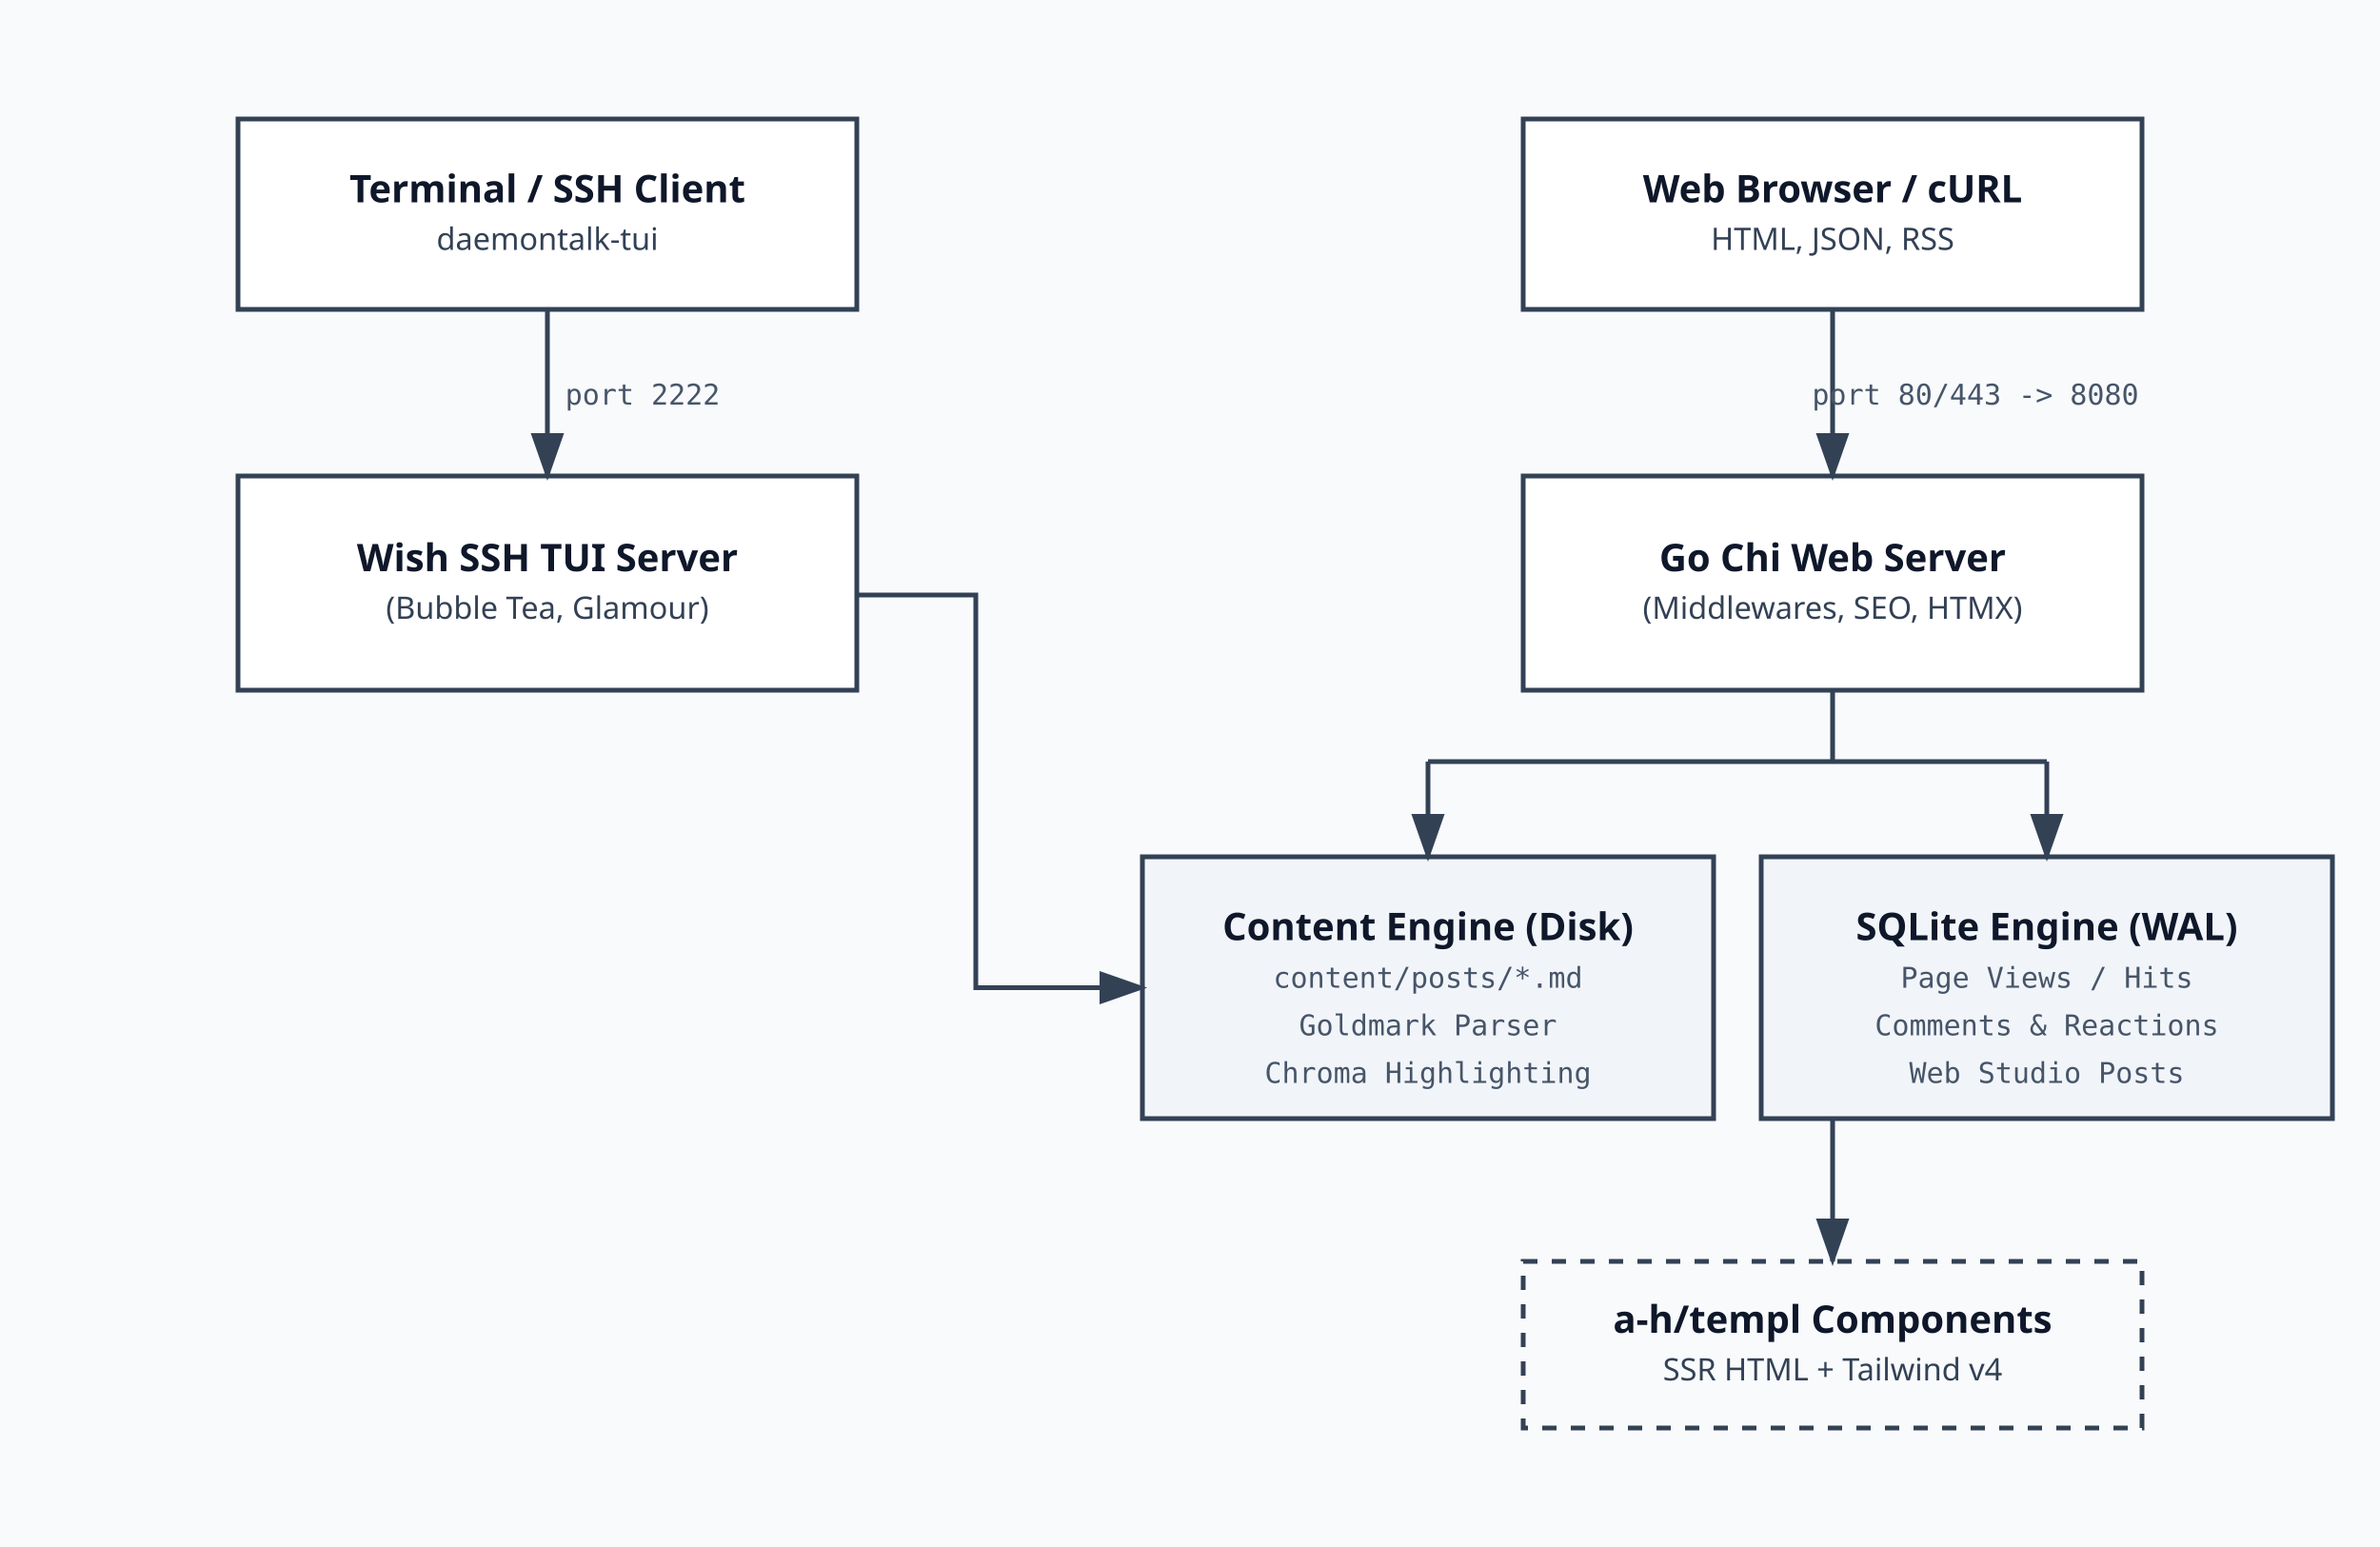
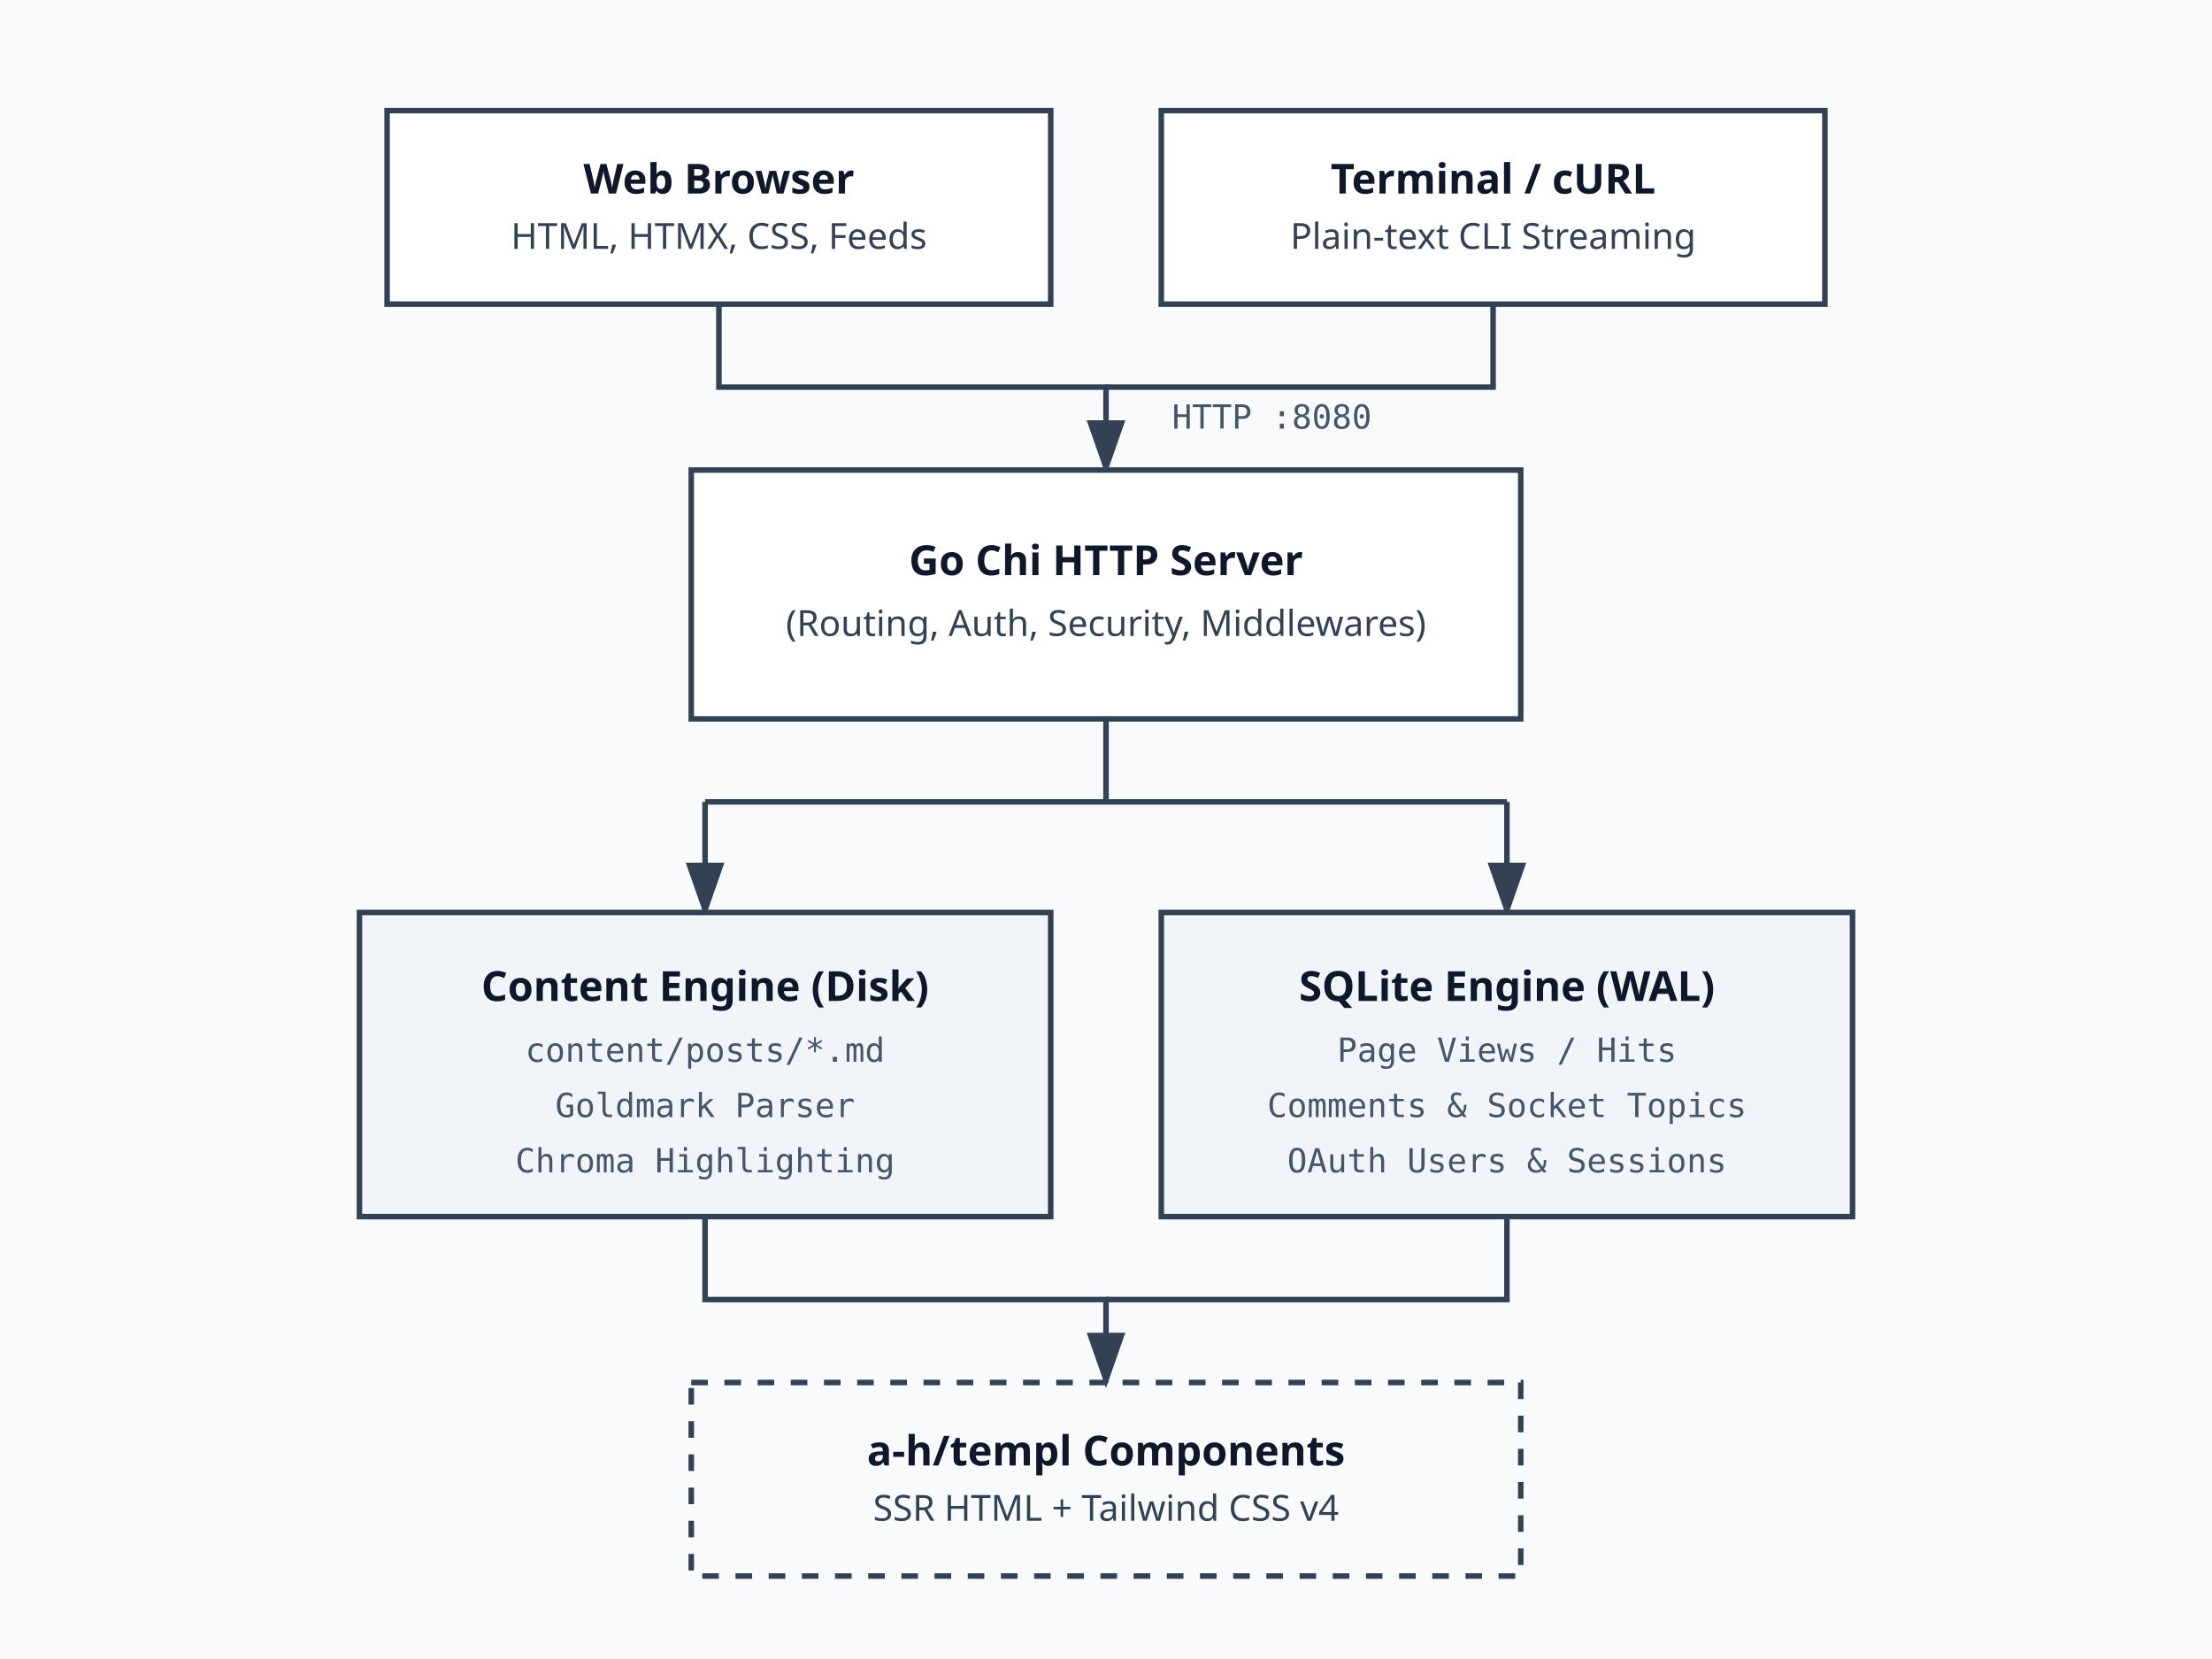
- <svg xmlns="http://www.w3.org/2000/svg" viewBox="0 0 1000 650" width="100%" height="100%">
+ <svg xmlns="http://www.w3.org/2000/svg" viewBox="0 0 800 600" width="100%" height="100%">
  <defs>
    <style>
      .box { fill: #ffffff; stroke: #334155; stroke-width: 2; }
      .box-light { fill: #f1f5f9; stroke: #334155; stroke-width: 2; }
      .box-dashed { fill: transparent; stroke: #334155; stroke-width: 2; stroke-dasharray: 6 6; }
-       .text-title { font-family: ui-sans-serif, system-ui, sans-serif; font-size: 16px; font-weight: bold; fill: #0f172a; text-anchor: middle; }
+       .text-title { font-family: ui-sans-serif, system-ui, sans-serif; font-size: 15px; font-weight: bold; fill: #0f172a; text-anchor: middle; }
      .text-sub { font-family: ui-sans-serif, system-ui, sans-serif; font-size: 13px; fill: #334155; text-anchor: middle; }
      .text-sm { font-family: ui-monospace, SFMono-Regular, monospace; font-size: 12px; fill: #475569; text-anchor: middle; }
      .line { stroke: #334155; stroke-width: 2; fill: none; }
      .arrow { fill: #334155; }
      .bg { fill: #f8fafc; }
    </style>
    <marker id="arrowhead" markerWidth="10" markerHeight="7" refX="9" refY="3.5" orient="auto">
      <polygon points="0 0, 10 3.5, 0 7" class="arrow" />
    </marker>
-     <marker id="arrowhead-rev" markerWidth="10" markerHeight="7" refX="1" refY="3.5" orient="auto">
-       <polygon points="10 0, 0 3.5, 10 7" class="arrow" />
-     </marker>
  </defs>
  <rect width="100%" height="100%" class="bg" />
-   <g transform="translate(100, 50)">
-     <rect width="260" height="80" class="box" />
-     <text x="130" y="35" class="text-title">Terminal / SSH Client</text>
-     <text x="130" y="55" class="text-sub">daemontalk-tui</text>
+   <g transform="translate(140, 40)">
+     <rect width="240" height="70" class="box" />
+     <text x="120" y="30" class="text-title">Web Browser</text>
+     <text x="120" y="50" class="text-sub">HTML, HTMX, CSS, Feeds</text>
  </g>
-   <g transform="translate(640, 50)">
-     <rect width="260" height="80" class="box" />
-     <text x="130" y="35" class="text-title">Web Browser / cURL</text>
-     <text x="130" y="55" class="text-sub">HTML, JSON, RSS</text>
+   <g transform="translate(420, 40)">
+     <rect width="240" height="70" class="box" />
+     <text x="120" y="30" class="text-title">Terminal / cURL</text>
+     <text x="120" y="50" class="text-sub">Plain-text CLI Streaming</text>
  </g>
-   <g transform="translate(100, 200)">
-     <rect width="260" height="90" class="box" />
-     <text x="130" y="40" class="text-title">Wish SSH TUI Server</text>
-     <text x="130" y="60" class="text-sub">(Bubble Tea, Glamour)</text>
+   <path d="M 260 110 L 260 140 L 400 140 L 400 170" class="line" marker-end="url(#arrowhead)" />
+   <path d="M 540 110 L 540 140 L 400 140" class="line" />
+   <text x="460" y="155" class="text-sm">HTTP :8080</text>
+   <g transform="translate(250, 170)">
+     <rect width="300" height="90" class="box" />
+     <text x="150" y="38" class="text-title">Go Chi HTTP Server</text>
+     <text x="150" y="60" class="text-sub">(Routing, Auth, Security, Middlewares)</text>
  </g>
-   <g transform="translate(640, 200)">
-     <rect width="260" height="90" class="box" />
-     <text x="130" y="40" class="text-title">Go Chi Web Server</text>
-     <text x="130" y="60" class="text-sub">(Middlewares, SEO, HTMX)</text>
+   <path d="M 400 260 L 400 290" class="line" />
+   <path d="M 255 290 L 545 290" class="line" />
+   <path d="M 255 290 L 255 330" class="line" marker-end="url(#arrowhead)" />
+   <path d="M 545 290 L 545 330" class="line" marker-end="url(#arrowhead)" />
+   <g transform="translate(130, 330)">
+     <rect width="250" height="110" class="box-light" />
+     <text x="125" y="32" class="text-title">Content Engine (Disk)</text>
+     <text x="125" y="54" class="text-sm">content/posts/*.md</text>
+     <text x="125" y="74" class="text-sm">Goldmark Parser</text>
+     <text x="125" y="94" class="text-sm">Chroma Highlighting</text>
  </g>
-   <g transform="translate(480, 360)">
-     <rect width="240" height="110" class="box-light" />
-     <text x="120" y="35" class="text-title">Content Engine (Disk)</text>
-     <text x="120" y="55" class="text-sm">content/posts/*.md</text>
-     <text x="120" y="75" class="text-sm">Goldmark Parser</text>
-     <text x="120" y="95" class="text-sm">Chroma Highlighting</text>
+   <g transform="translate(420, 330)">
+     <rect width="250" height="110" class="box-light" />
+     <text x="125" y="32" class="text-title">SQLite Engine (WAL)</text>
+     <text x="125" y="54" class="text-sm">Page Views / Hits</text>
+     <text x="125" y="74" class="text-sm">Comments &amp; Socket Topics</text>
+     <text x="125" y="94" class="text-sm">OAuth Users &amp; Sessions</text>
  </g>
-   <g transform="translate(740, 360)">
-     <rect width="240" height="110" class="box-light" />
-     <text x="120" y="35" class="text-title">SQLite Engine (WAL)</text>
-     <text x="120" y="55" class="text-sm">Page Views / Hits</text>
-     <text x="120" y="75" class="text-sm">Comments &amp; Reactions</text>
-     <text x="120" y="95" class="text-sm">Web Studio Posts</text>
+   <path d="M 255 440 L 255 470 L 400 470 L 400 500" class="line" marker-end="url(#arrowhead)" />
+   <path d="M 545 440 L 545 470 L 400 470" class="line" />
+   <g transform="translate(250, 500)">
+     <rect width="300" height="70" class="box-dashed" />
+     <text x="150" y="30" class="text-title">a-h/templ Components</text>
+     <text x="150" y="50" class="text-sub">SSR HTML + Tailwind CSS v4</text>
  </g>
-   <g transform="translate(640, 530)">
-     <rect width="260" height="70" class="box-dashed" />
-     <text x="130" y="30" class="text-title">a-h/templ Components</text>
-     <text x="130" y="50" class="text-sub">SSR HTML + Tailwind v4</text>
-   </g>
-   <path d="M 230 130 L 230 200" class="line" marker-end="url(#arrowhead)" />
-   <text x="270" y="170" class="text-sm">port 2222</text>
-   <path d="M 770 130 L 770 200" class="line" marker-end="url(#arrowhead)" />
-   <text x="830" y="170" class="text-sm">port 80/443 -&gt; 8080</text>
-   <path d="M 360 250 L 410 250 L 410 415 L 480 415" class="line" marker-end="url(#arrowhead)" />
-   <path d="M 770 290 L 770 320" class="line" />
-   <path d="M 600 320 L 860 320" class="line" />
-   <path d="M 600 320 L 600 360" class="line" marker-end="url(#arrowhead)" />
-   <path d="M 860 320 L 860 360" class="line" marker-end="url(#arrowhead)" />
-   <path d="M 770 470 L 770 530" class="line" marker-end="url(#arrowhead)" />
</svg>
